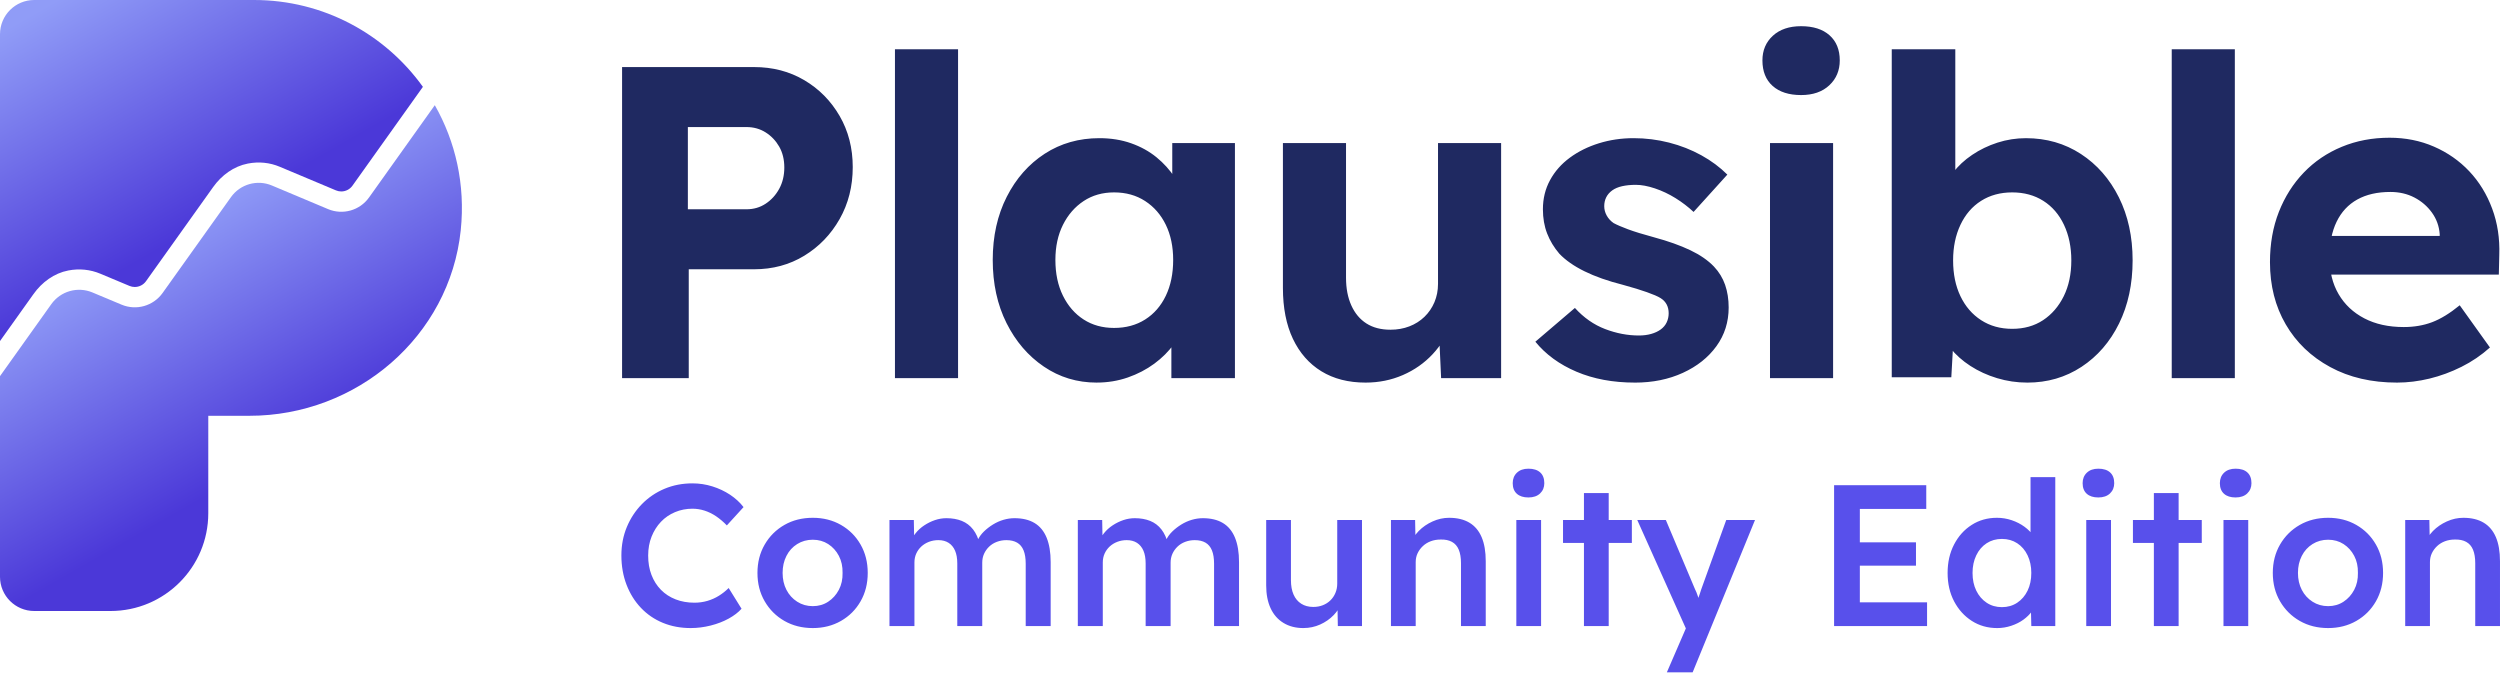
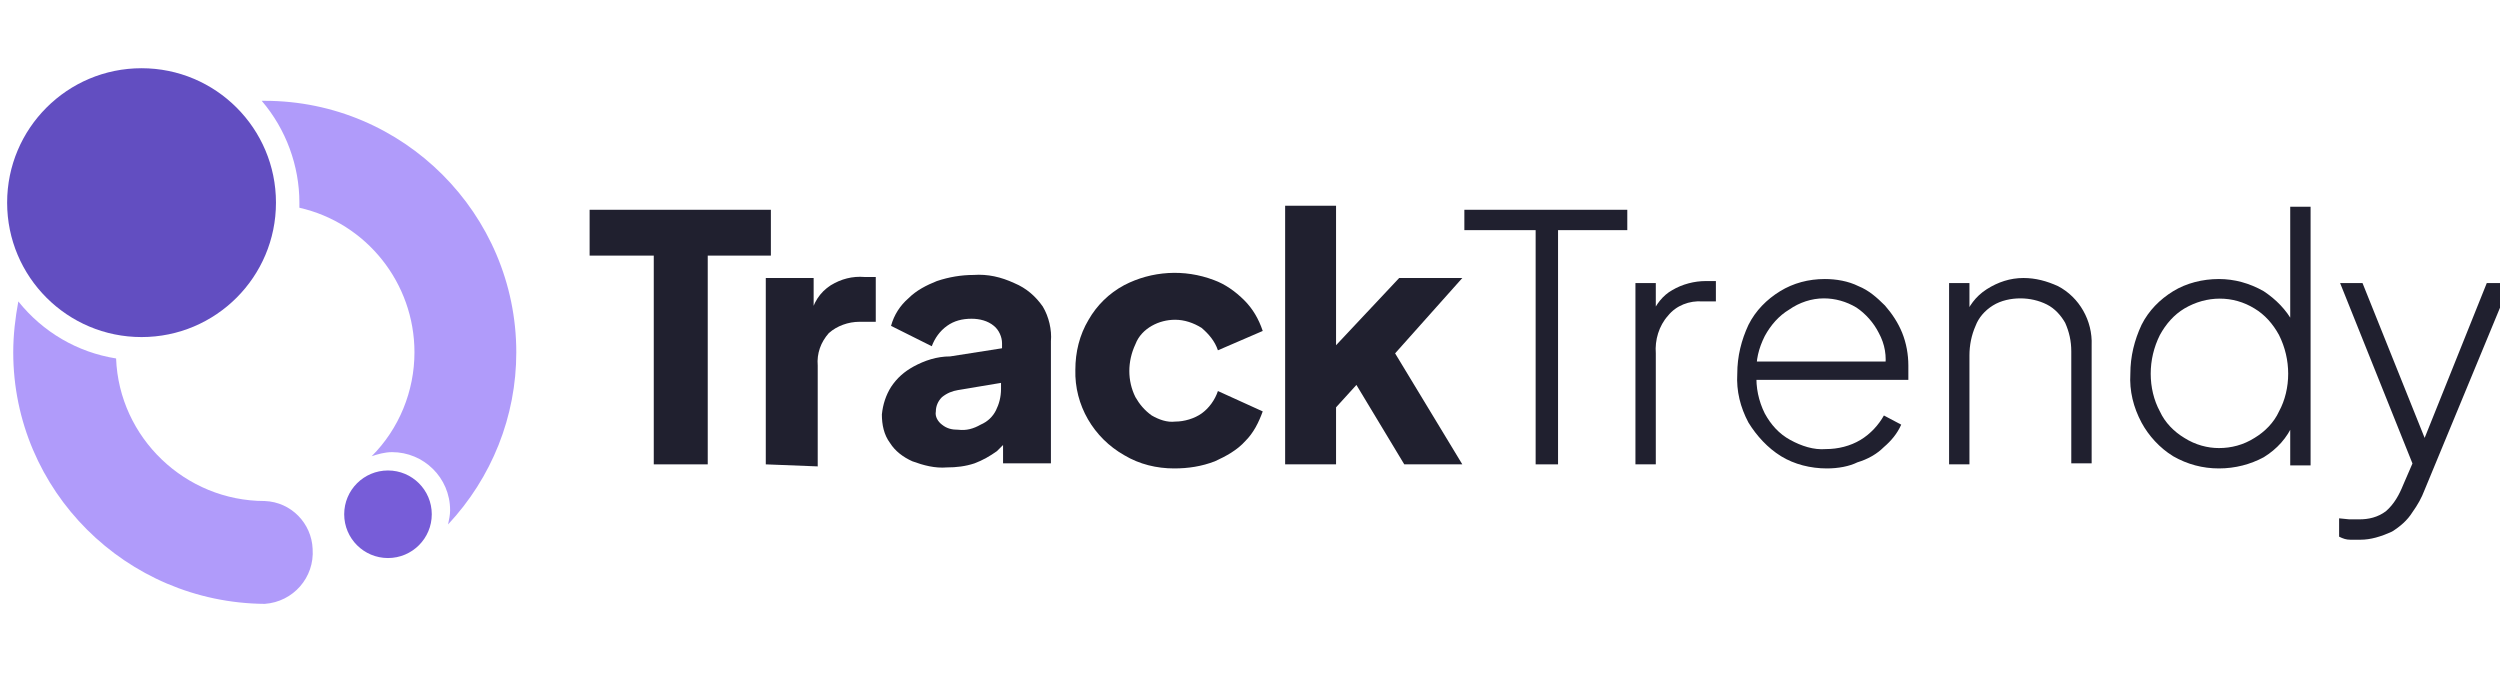
- <svg xmlns="http://www.w3.org/2000/svg" xmlns:xlink="http://www.w3.org/1999/xlink" id="Layer_2" viewBox="0 0 245.499 66.024">
-   <defs>
-     <style>.cls-1{fill:url(#New_Gradient_Swatch_1);}.cls-1,.cls-2,.cls-3,.cls-4{stroke-width:0px;}.cls-2{fill:url(#New_Gradient_Swatch_1-2);}.cls-3{fill:#5850eb;}.cls-4{fill:#1f2961;}</style>
-     <linearGradient id="New_Gradient_Swatch_1" x1="14.841" y1="22.544" x2="27.473" y2="44.649" gradientUnits="userSpaceOnUse">
-       <stop offset="0" stop-color="#909cf7" />
-       <stop offset="1" stop-color="#4b38d8" />
-     </linearGradient>
-     <linearGradient id="New_Gradient_Swatch_1-2" x1="7.984" y1="-1.358" x2="21.001" y2="21.422" xlink:href="#New_Gradient_Swatch_1" />
-   </defs>
-   <g id="Plausible_-_Branding">
-     <g id="CE_Gradient_Logo_-_Purple_Gradient_on_White">
-       <g id="Symbol_-_Purple_Gradient">
-         <path class="cls-1" d="M45.246,22.603c-1.091,10.456-10.233,18.227-20.745,18.227h-4.048v9.57c0,5.302-4.298,9.6-9.6,9.6H3.36c-1.856,0-3.36-1.504-3.36-3.36v-19.703l5.038-7.069c.912-1.279,2.588-1.757,4.037-1.15l2.866,1.2c1.444.605,3.115.129,4.025-1.146l6.717-9.417c.907-1.272,2.574-1.745,4.014-1.14l5.52,2.32c1.443.607,3.114.132,4.022-1.143l6.459-9.063c2.025,3.56,3.015,7.789,2.547,12.271Z" />
-         <path class="cls-2" d="M3.292,28.873c.823-1.155,2.021-2.043,3.414-2.311,1.086-.209,2.157-.099,3.147.316l2.865,1.2c.165.069.339.104.516.104.437,0,.849-.212,1.103-.568l6.594-9.245c.823-1.154,2.02-2.041,3.412-2.308,1.082-.208,2.146-.099,3.128.314l5.52,2.32c.167.07.342.106.521.106.435,0,.846-.211,1.098-.565l6.919-9.708C37.827,3.364,31.78,0,24.945,0H3.36C1.504,0,0,1.504 0,3.36v30.132l3.292-4.619Z" />
-       </g>
-       <path id="Tagline_-_Purple" class="cls-3" d="M67.839,61.676c-1.001,0-1.916-.171-2.747-.514-.83-.342-1.548-.833-2.154-1.473-.607-.638-1.078-1.396-1.414-2.272-.335-.876-.504-1.834-.504-2.875,0-1.002.177-1.93.534-2.787.356-.856.85-1.608,1.482-2.253.633-.645,1.371-1.146,2.214-1.502.842-.355,1.759-.534,2.747-.534.672,0,1.324.099,1.956.297s1.212.471,1.74.819c.526.35.968.755,1.323,1.216l-1.64,1.798c-.342-.355-.695-.655-1.056-.899-.363-.243-.739-.428-1.127-.553-.389-.126-.788-.189-1.196-.189-.607,0-1.176.113-1.709.336-.534.224-.994.541-1.383.949s-.695.892-.919,1.453-.336,1.182-.336,1.867c0,.699.108,1.332.326,1.897.218.568.527,1.055.929,1.463.402.409.882.721,1.443.939.56.218,1.176.326,1.848.326.434,0,.856-.059,1.265-.177.408-.12.787-.287,1.135-.505.35-.217.668-.471.959-.76l1.264,2.035c-.316.355-.738.678-1.264.968-.527.29-1.117.517-1.769.682-.652.164-1.302.247-1.947.247ZM79.816,61.676c-1.041,0-1.97-.234-2.787-.701-.817-.468-1.461-1.11-1.936-1.927s-.711-1.746-.711-2.787c0-1.04.237-1.969.711-2.786s1.119-1.459,1.936-1.927c.817-.467,1.746-.701,2.787-.701,1.027,0,1.95.234,2.767.701.816.468,1.459,1.11,1.926,1.927.468.817.702,1.746.702,2.786,0,1.041-.234,1.97-.702,2.787-.467.817-1.11,1.459-1.926,1.927-.817.467-1.74.701-2.767.701ZM79.816,59.523c.566,0,1.07-.145,1.512-.436.441-.29.791-.677,1.047-1.166.257-.487.379-1.04.365-1.66.014-.632-.108-1.192-.365-1.679s-.607-.872-1.047-1.156c-.442-.283-.945-.425-1.512-.425s-1.078.142-1.532.425-.807.671-1.057,1.166c-.251.493-.375,1.051-.375,1.669,0,.621.125,1.173.375,1.66.251.488.603.876,1.057,1.166.454.291.966.436,1.532.436ZM87.345,61.479v-10.414h2.392l.039,2.095-.395.157c.118-.342.296-.662.534-.958.237-.297.52-.554.85-.77.329-.218.678-.389,1.047-.515.369-.125.744-.188,1.127-.188.566,0,1.07.089,1.512.267.441.179.809.458,1.106.84.296.383.516.87.662,1.463l-.375-.079.157-.316c.145-.316.349-.603.613-.86.263-.257.559-.487.889-.691s.675-.359,1.037-.465.721-.159,1.078-.159c.791,0,1.449.159,1.976.475.526.316.921.797,1.186,1.443.263.646.395,1.443.395,2.392v6.284h-2.451v-6.127c0-.526-.069-.962-.208-1.304s-.349-.595-.632-.76-.636-.247-1.057-.247c-.33,0-.642.055-.939.167-.296.112-.55.271-.76.475-.211.204-.375.438-.495.701-.118.264-.177.554-.177.87v6.225h-2.451v-6.146c0-.501-.072-.919-.217-1.255s-.356-.593-.633-.772c-.276-.177-.612-.266-1.007-.266-.33,0-.639.055-.929.167s-.54.267-.752.465c-.21.198-.375.428-.493.691-.118.264-.177.554-.177.87v6.245h-2.451ZM105.842,61.479v-10.414h2.392l.039,2.095-.395.157c.118-.342.296-.662.534-.958.237-.297.52-.554.85-.77.329-.218.678-.389,1.047-.515.369-.125.744-.188,1.127-.188.566,0,1.07.089,1.512.267.441.179.809.458,1.106.84.296.383.516.87.662,1.463l-.375-.079.157-.316c.145-.316.349-.603.613-.86.263-.257.559-.487.889-.691s.675-.359,1.037-.465.721-.159,1.078-.159c.791,0,1.449.159,1.976.475.526.316.921.797,1.186,1.443.263.646.395,1.443.395,2.392v6.284h-2.451v-6.127c0-.526-.069-.962-.208-1.304s-.349-.595-.632-.76-.636-.247-1.057-.247c-.33,0-.642.055-.939.167-.296.112-.55.271-.76.475-.211.204-.375.438-.495.701-.118.264-.177.554-.177.87v6.225h-2.451v-6.146c0-.501-.072-.919-.217-1.255s-.356-.593-.633-.772c-.276-.177-.612-.266-1.007-.266-.33,0-.639.055-.929.167s-.54.267-.752.465c-.21.198-.375.428-.493.691-.118.264-.177.554-.177.87v6.245h-2.451ZM127.994,61.676c-.75,0-1.402-.167-1.956-.504-.554-.336-.976-.817-1.265-1.443s-.434-1.373-.434-2.243v-6.422h2.431v5.909c0,.553.086,1.025.257,1.412.171.389.422.689.752.899.329.211.724.317,1.186.317.342,0,.655-.057.938-.169s.53-.269.741-.475c.21-.204.375-.447.493-.73.12-.283.179-.59.179-.919v-6.245h2.431v10.414h-2.372l-.04-2.174.436-.237c-.159.501-.425.945-.801,1.333-.375.389-.821.699-1.334.929s-1.06.346-1.64.346ZM136.591,61.479v-10.414h2.372l.04,2.134-.454.238c.131-.475.388-.906.77-1.295.381-.388.836-.701,1.363-.938.527-.238,1.067-.356,1.62-.356.791,0,1.453.159,1.986.475.534.316.935.791,1.206,1.422.269.632.405,1.422.405,2.372v6.363h-2.431v-6.186c0-.526-.073-.964-.218-1.314-.145-.349-.369-.605-.672-.77s-.672-.24-1.106-.228c-.356,0-.682.057-.978.169-.297.112-.554.271-.77.475-.218.204-.389.438-.515.701-.125.263-.188.554-.188.87v6.284h-2.431ZM150.089,48.85c-.487,0-.866-.121-1.137-.365-.269-.244-.404-.589-.404-1.037,0-.422.137-.764.414-1.028.277-.263.652-.395,1.127-.395.501,0,.886.122,1.156.366.271.244.405.595.405,1.057,0,.408-.138.744-.414,1.007-.277.264-.66.395-1.147.395ZM148.903,61.479v-10.414h2.431v10.414h-2.431ZM153.488,53.317v-2.252h6.76v2.252h-6.76ZM155.543,61.479v-13.063h2.431v13.063h-2.431ZM163.684,66.024l2.214-5.118.019,1.62-5.138-11.461h2.807l2.865,6.798c.092.171.185.399.277.682s.171.563.237.84l-.493.157c.092-.249.19-.516.296-.799s.204-.577.297-.88l2.45-6.798h2.826l-6.125,14.96h-2.53ZM180.107,61.479v-13.833h9.051v2.331h-6.522v9.17h6.601v2.331h-9.13ZM181.292,55.55v-2.292h6.857v2.292h-6.857ZM196.115,61.676c-.923,0-1.75-.234-2.481-.701-.731-.468-1.31-1.106-1.738-1.917-.428-.811-.642-1.742-.642-2.797,0-1.04.21-1.969.632-2.786s.998-1.459,1.73-1.927c.73-.467,1.557-.701,2.48-.701.5,0,.984.079,1.453.237.467.159.885.373,1.255.643.368.269.662.569.879.899.218.33.34.672.366,1.027l-.652.079v-6.877h2.431v14.624h-2.353l-.059-2.451.475.04c-.014.329-.128.646-.346.948-.217.303-.497.58-.84.831s-.741.451-1.196.602c-.454.152-.919.228-1.392.228ZM196.588,59.621c.566,0,1.067-.145,1.502-.434.436-.29.774-.685,1.018-1.186.243-.501.365-1.08.365-1.74,0-.645-.122-1.221-.365-1.728-.244-.507-.583-.903-1.018-1.186-.434-.283-.935-.425-1.502-.425s-1.066.142-1.502.425c-.434.283-.774.678-1.017,1.186-.244.507-.366,1.084-.366,1.728,0,.66.122,1.239.366,1.74.243.501.583.896,1.017,1.186.436.29.935.434,1.502.434ZM206.054,48.85c-.487,0-.866-.121-1.137-.365-.269-.244-.404-.589-.404-1.037,0-.422.137-.764.414-1.028.277-.263.652-.395,1.127-.395.501,0,.886.122,1.156.366.271.244.405.595.405,1.057,0,.408-.138.744-.414,1.007-.277.264-.66.395-1.147.395ZM204.869,61.479v-10.414h2.431v10.414h-2.431ZM209.453,53.317v-2.252h6.76v2.252h-6.76ZM211.509,61.479v-13.063h2.431v13.063h-2.431ZM219.531,48.85c-.487,0-.866-.121-1.137-.365-.269-.244-.404-.589-.404-1.037,0-.422.137-.764.414-1.028.277-.263.652-.395,1.127-.395.501,0,.886.122,1.156.366.271.244.405.595.405,1.057,0,.408-.138.744-.414,1.007-.277.264-.66.395-1.147.395ZM218.345,61.479v-10.414h2.431v10.414h-2.431ZM228.622,61.676c-1.041,0-1.97-.234-2.787-.701-.817-.468-1.461-1.11-1.936-1.927-.475-.817-.711-1.746-.711-2.787,0-1.04.237-1.969.711-2.786.475-.817,1.119-1.459,1.936-1.927.817-.467,1.746-.701,2.787-.701,1.027,0,1.95.234,2.767.701.816.468,1.459,1.11,1.926,1.927.468.817.702,1.746.702,2.786,0,1.041-.234,1.97-.702,2.787-.467.817-1.11,1.459-1.926,1.927-.817.467-1.74.701-2.767.701ZM228.622,59.523c.566,0,1.07-.145,1.512-.436.441-.29.791-.677,1.047-1.166.257-.487.379-1.04.365-1.66.014-.632-.108-1.192-.365-1.679s-.607-.872-1.047-1.156c-.442-.283-.945-.425-1.512-.425s-1.078.142-1.532.425-.807.671-1.057,1.166c-.251.493-.375,1.051-.375,1.669,0,.621.125,1.173.375,1.66.251.488.603.876,1.057,1.166.454.291.966.436,1.532.436ZM236.19,61.479v-10.414h2.372l.04,2.134-.454.238c.131-.475.388-.906.77-1.295.381-.388.836-.701,1.363-.938.527-.238,1.067-.356,1.62-.356.791,0,1.453.159,1.986.475.534.316.935.791,1.206,1.422.269.632.405,1.422.405,2.372v6.363h-2.431v-6.186c0-.526-.073-.964-.218-1.314-.145-.349-.369-.605-.672-.77s-.672-.24-1.106-.228c-.356,0-.682.057-.978.169-.297.112-.554.271-.77.475-.218.204-.389.438-.515.701-.125.263-.188.554-.188.87v6.284h-2.431Z" />
-       <path id="Wordmark_-_Black" class="cls-4" d="M61.088,37.135V6.586h12.962c1.833,0,3.476.429,4.931,1.287,1.454.859,2.611,2.03,3.47,3.513.858,1.485,1.288,3.157,1.288,5.019,0,1.892-.43,3.594-1.288,5.106-.859,1.514-2.016,2.713-3.47,3.6-1.454.888-3.098,1.332-4.931,1.332h-6.415v10.692h-6.547ZM67.548,20.551h5.761c.698,0,1.323-.182,1.876-.546.553-.363.996-.85,1.332-1.462.333-.611.502-1.309.502-2.094,0-.786-.169-1.469-.502-2.051-.335-.582-.779-1.048-1.332-1.397-.553-.348-1.178-.524-1.876-.524h-5.761v8.074ZM87.884,37.135V4.841h6.197v32.294h-6.197ZM107.698,37.571c-1.921,0-3.652-.524-5.193-1.572-1.543-1.047-2.765-2.472-3.667-4.276-.902-1.804-1.352-3.869-1.352-6.197,0-2.327.458-4.392,1.375-6.197.916-1.804,2.16-3.214,3.731-4.233,1.571-1.018,3.36-1.528,5.367-1.528,1.135,0,2.175.168,3.121.502.945.335,1.775.793,2.487,1.375.713.583,1.316,1.251,1.811,2.007.494.758.844,1.572,1.047,2.444l-1.309-.218v-5.63h6.154v23.086h-6.241v-5.543l1.396-.131c-.233.815-.611,1.587-1.134,2.313-.524.728-1.172,1.375-1.942,1.942-.771.567-1.636,1.018-2.596,1.352-.961.334-1.979.502-3.055.502ZM109.4,32.203c1.163,0,2.182-.275,3.055-.829.873-.553,1.549-1.331,2.03-2.335.479-1.004.72-2.175.72-3.513,0-1.309-.241-2.458-.72-3.447-.481-.989-1.157-1.767-2.03-2.335s-1.892-.851-3.055-.851c-1.134,0-2.132.284-2.989.851s-1.535,1.346-2.03,2.335c-.494.989-.742,2.138-.742,3.447,0,1.338.247,2.509.742,3.513s1.172,1.782,2.03,2.335c.858.554,1.855.829,2.989.829ZM134.099,37.571c-1.688,0-3.135-.371-4.342-1.113-1.208-.742-2.139-1.804-2.794-3.186-.654-1.381-.981-3.048-.981-4.996v-14.227h6.197v13.223c0,1.047.174,1.956.524,2.727.349.772.844,1.361,1.483,1.767.64.408,1.425.612,2.357.612.669,0,1.287-.11,1.854-.328s1.062-.53,1.483-.937c.421-.407.749-.888.983-1.44.232-.553.349-1.149.349-1.79v-13.834h6.197v23.086h-5.892l-.218-4.757,1.134-.524c-.348,1.076-.931,2.051-1.746,2.924s-1.789,1.557-2.924,2.051c-1.134.494-2.356.742-3.666.742ZM160.547,37.571c-2.153,0-4.067-.357-5.739-1.07-1.673-.713-3.019-1.694-4.037-2.945l3.884-3.316c.873.96,1.862,1.651,2.968,2.073,1.105.422,2.21.633,3.316.633.436,0,.836-.051,1.201-.153.363-.102.676-.247.937-.436.262-.189.459-.421.59-.699.13-.276.196-.574.196-.894,0-.64-.253-1.148-.786-1.485-.286-.181-.742-.371-1.352-.589s-1.396-.458-2.356-.72c-1.485-.377-2.743-.821-3.775-1.331-1.033-.508-1.854-1.084-2.466-1.723-.524-.612-.923-1.273-1.2-1.987-.277-.712-.415-1.505-.415-2.378,0-1.047.232-2.001.699-2.858.464-.858,1.113-1.593,1.941-2.204.83-.612,1.782-1.084,2.858-1.419,1.076-.334,2.211-.502,3.404-.502,1.192,0,2.356.146,3.492.436,1.134.291,2.189.706,3.164,1.244.975.539,1.825,1.172,2.553,1.898l-3.316,3.666c-.524-.493-1.114-.945-1.767-1.352-.655-.407-1.332-.727-2.03-.96-.699-.233-1.324-.349-1.877-.349-.496,0-.938.044-1.331.131-.393.087-.72.226-.983.414-.261.19-.458.415-.589.677-.131.261-.196.553-.196.873s.08.626.24.916c.159.291.385.539.676.742.32.175.792.378,1.419.612.625.233,1.476.494,2.553.786,1.396.378,2.581.8,3.556,1.265s1.752,1.004,2.335,1.615c.494.524.858,1.12,1.091,1.789.232.67.349,1.413.349,2.226,0,1.425-.4,2.692-1.201,3.797-.8,1.106-1.898,1.979-3.295,2.619-1.396.64-2.967.96-4.713.96ZM176.867,9.335c-1.193,0-2.124-.298-2.793-.894-.67-.596-1.004-1.433-1.004-2.509,0-.989.342-1.796,1.026-2.423.684-.625,1.608-.937,2.771-.937,1.193,0,2.124.298,2.794.894.669.597,1.003,1.418,1.003,2.466,0,.989-.342,1.804-1.026,2.443-.684.641-1.607.96-2.771.96ZM173.813,37.135V14.049h6.196v23.086h-6.196ZM199.081,37.571c-1.019,0-2.008-.146-2.968-.436s-1.833-.691-2.619-1.2c-.786-.51-1.439-1.091-1.964-1.746-.524-.655-.858-1.332-1.003-2.03l1.396-.524-.305,5.411h-5.849V4.841h6.241v14.62l-1.222-.481c.175-.698.508-1.374,1.004-2.028.494-.655,1.119-1.236,1.877-1.746.756-.51,1.585-.909,2.487-1.201.901-.29,1.833-.436,2.793-.436,2.007,0,3.803.517,5.39,1.549,1.586,1.033,2.829,2.452,3.731,4.256.901,1.804,1.352,3.87,1.352,6.197s-.444,4.393-1.331,6.196c-.888,1.805-2.117,3.223-3.687,4.256-1.572,1.033-3.346,1.549-5.324,1.549ZM197.597,32.291c1.164,0,2.175-.284,3.034-.851.858-.568,1.534-1.353,2.03-2.356.494-1.004.742-2.175.742-3.513,0-1.309-.24-2.472-.72-3.492-.481-1.018-1.157-1.804-2.03-2.356s-1.891-.83-3.055-.83c-1.163,0-2.181.277-3.054.83-.873.553-1.55,1.338-2.03,2.356-.481,1.019-.72,2.182-.72,3.492,0,1.338.24,2.509.72,3.513.479,1.003,1.157,1.789,2.03,2.356s1.891.851,3.054.851ZM213.263,37.135V4.841h6.197v32.294h-6.197ZM235.39,37.571c-2.503,0-4.691-.508-6.567-1.528-1.877-1.018-3.332-2.414-4.364-4.189-1.033-1.775-1.549-3.812-1.549-6.11,0-1.804.29-3.447.872-4.932.583-1.483,1.397-2.77,2.444-3.861,1.047-1.091,2.291-1.935,3.731-2.532,1.44-.597,3.003-.894,4.691-.894,1.572,0,3.026.291,4.364.873,1.338.582,2.494,1.389,3.47,2.422.974,1.033,1.723,2.255,2.247,3.666.525,1.411.757,2.931.699,4.56l-.044,1.921h-18.548l-1.003-3.797h14.444l-.698.786v-.961c-.059-.785-.313-1.49-.764-2.117-.451-.625-1.026-1.119-1.723-1.483-.699-.363-1.485-.545-2.357-.545-1.28,0-2.364.247-3.251.742-.888.494-1.564,1.221-2.03,2.182-.465.96-.698,2.124-.698,3.49,0,1.397.298,2.605.894,3.623.596,1.019,1.44,1.811,2.532,2.379,1.09.567,2.378.85,3.861.85,1.018,0,1.949-.159,2.794-.479.843-.32,1.746-.873,2.706-1.659l2.967,4.146c-.844.757-1.775,1.39-2.793,1.898-1.019.51-2.066.894-3.142,1.157-1.077.261-2.138.392-3.186.392Z" />
-     </g>
-   </g>
+ <svg xmlns="http://www.w3.org/2000/svg" version="1.1" id="Layer_2_1_" x="0px" y="0px" viewBox="0 0 245.5 66" style="enable-background:new 0 0 245.5 66;" xml:space="preserve">
+   <style type="text/css">
+ 	.st0{fill:#20202F;}
+ 	.st1{fill:#775DD8;}
+ 	.st2{fill:#624EC1;}
+ 	.st3{fill:#B09BFA;}
+ </style>
+   <polygon class="st0" points="57.9,20.6 57.9,25.1 64.2,25.1 64.2,45.6 69.5,45.6 69.5,25.1 75.7,25.1 75.7,20.6 " />
+   <path class="st0" d="M75.2,45.6V27.3h4.7v4.4l-0.3-0.6c0.2-1.3,0.9-2.4,2-3.1c1-0.6,2.1-0.9,3.3-0.8h1.1v4.4h-1.6  c-1.1,0-2.2,0.4-3,1.1c-0.8,0.9-1.2,2-1.1,3.2v9.9L75.2,45.6z" />
+   <path class="st0" d="M102.4,30.1c-0.7-1-1.6-1.8-2.8-2.3c-1.3-0.6-2.6-0.9-4-0.8c-1.2,0-2.4,0.2-3.6,0.6c-1,0.4-2,0.9-2.8,1.7  c-0.8,0.7-1.4,1.6-1.7,2.7l4,2c0.3-0.8,0.8-1.5,1.5-2c0.7-0.5,1.5-0.7,2.4-0.7c0.8,0,1.6,0.2,2.2,0.7c0.5,0.4,0.8,1.1,0.8,1.7v0.5  l-5.1,0.8C92,35,90.8,35.4,89.7,36c-0.9,0.5-1.6,1.1-2.2,2c-0.5,0.8-0.8,1.7-0.9,2.7c0,1,0.2,2,0.8,2.8c0.5,0.8,1.3,1.4,2.2,1.8  c1.1,0.4,2.2,0.7,3.4,0.6c0.9,0,1.8-0.1,2.7-0.4c0.8-0.3,1.5-0.7,2.2-1.2c0.2-0.2,0.4-0.4,0.6-0.6v1.8h4.7v-12  C103.3,32.4,103,31.1,102.4,30.1z M97.8,40.3c-0.3,0.6-0.8,1.1-1.5,1.4c-0.7,0.4-1.4,0.6-2.2,0.5c-0.6,0-1.1-0.1-1.6-0.5  c-0.4-0.3-0.7-0.8-0.6-1.3c0-0.5,0.2-1,0.6-1.4c0.5-0.4,1-0.6,1.6-0.7l4.2-0.7v0.6C98.3,39,98.1,39.7,97.8,40.3z" />
+   <path class="st0" d="M115.3,46c-1.7,0-3.4-0.4-4.9-1.3c-3-1.7-4.9-4.9-4.8-8.4c0-1.7,0.4-3.4,1.3-4.9c0.8-1.4,2-2.6,3.5-3.4  c2.7-1.4,5.9-1.6,8.8-0.5c1.1,0.4,2.1,1.1,3,2c0.8,0.8,1.4,1.8,1.8,3l-4.4,1.9c-0.3-0.9-0.9-1.6-1.6-2.2c-0.8-0.5-1.7-0.8-2.6-0.8  c-0.8,0-1.6,0.2-2.3,0.6c-0.7,0.4-1.3,1-1.6,1.8c-0.8,1.7-0.8,3.6,0,5.2c0.4,0.7,0.9,1.3,1.6,1.8c0.7,0.4,1.5,0.7,2.3,0.6  c0.9,0,1.9-0.3,2.6-0.8c0.7-0.5,1.3-1.3,1.6-2.2l4.4,2c-0.4,1.1-0.9,2.1-1.7,2.9c-0.8,0.9-1.9,1.5-3,2C118,45.8,116.7,46,115.3,46z" />
+   <polygon class="st0" points="143.6,27.3 137.4,27.3 131.2,33.9 131.2,20.2 126.2,20.2 126.2,45.6 131.2,45.6 131.2,40 133.2,37.8   137.9,45.6 143.6,45.6 137,34.7 " />
+   <path class="st0" d="M150.8,45.6v-23h-7v-2h16v2H153v23H150.8z" />
+   <path class="st0" d="M160.6,45.6V27.8h2v3.4l-0.4-0.3c0.4-1,1.1-1.9,2-2.4c1-0.6,2.2-0.9,3.3-0.9h1v2h-1.3c-1.3-0.1-2.6,0.4-3.4,1.4  c-0.9,1-1.3,2.4-1.2,3.7v10.9H160.6z" />
+   <path class="st0" d="M179.4,46c-1.6,0-3.2-0.4-4.5-1.2c-1.3-0.8-2.4-2-3.2-3.3c-0.8-1.5-1.2-3.1-1.1-4.8c0-1.7,0.4-3.3,1.1-4.8  c0.7-1.4,1.8-2.5,3.1-3.3c1.3-0.8,2.8-1.2,4.4-1.2c1.1,0,2.3,0.2,3.3,0.7c1,0.4,1.8,1.1,2.6,1.9c0.7,0.8,1.3,1.7,1.7,2.7  c0.4,1,0.6,2.1,0.6,3.2c0,0.2,0,0.5,0,0.7c0,0.2,0,0.5,0,0.7h-15.6v-1.8H186l-0.9,0.7c0.2-1.2,0-2.4-0.6-3.5c-0.5-1-1.3-1.9-2.2-2.5  c-1-0.6-2.1-0.9-3.2-0.9c-1.2,0-2.4,0.4-3.4,1.1c-1,0.6-1.8,1.5-2.4,2.6c-0.6,1.2-0.9,2.4-0.8,3.7c-0.1,1.3,0.2,2.7,0.8,3.9  c0.6,1.1,1.4,2,2.5,2.6c1.1,0.6,2.3,1,3.5,0.9c1.2,0,2.4-0.3,3.4-0.9c1-0.6,1.8-1.5,2.3-2.4l1.7,0.9c-0.4,0.9-1,1.6-1.7,2.2  c-0.7,0.7-1.6,1.2-2.6,1.5C181.6,45.8,180.5,46,179.4,46z" />
+   <path class="st0" d="M191.4,45.6V27.8h2v3.6l-0.5-0.2c0.4-1.1,1.1-2.1,2.2-2.8c1.1-0.7,2.3-1.1,3.6-1.1c1.2,0,2.3,0.3,3.4,0.8  c2.1,1.1,3.4,3.4,3.3,5.8v11.6h-2V34.5c0-1-0.2-1.9-0.6-2.8c-0.4-0.7-1-1.4-1.8-1.8c-0.8-0.4-1.7-0.6-2.6-0.6  c-0.9,0-1.9,0.2-2.7,0.7c-0.8,0.5-1.4,1.2-1.7,2c-0.4,0.9-0.6,1.9-0.6,2.9v10.7L191.4,45.6z" />
+   <path class="st0" d="M217.9,46c-1.6,0-3.1-0.4-4.5-1.2c-1.3-0.8-2.4-2-3.1-3.3c-0.8-1.5-1.2-3.1-1.1-4.8c0-1.7,0.4-3.3,1.1-4.8  c0.7-1.4,1.8-2.5,3.1-3.3c1.3-0.8,2.9-1.2,4.5-1.2c1.5,0,3,0.4,4.4,1.2c1.2,0.8,2.2,1.8,2.9,3.1l-0.3,0.6v-12h2v25.4h-2v-4.6  l0.3,0.5c-0.6,1.4-1.6,2.5-2.9,3.3C221,45.6,219.5,46,217.9,46z M217.9,44c1.2,0,2.4-0.3,3.5-1c1-0.6,1.9-1.5,2.4-2.6  c0.6-1.1,0.9-2.4,0.9-3.7c0-1.3-0.3-2.6-0.9-3.8c-0.6-1.1-1.4-2-2.4-2.6c-2.1-1.3-4.7-1.3-6.9,0c-1,0.6-1.8,1.5-2.4,2.6  c-0.6,1.2-0.9,2.5-0.9,3.8c0,1.3,0.3,2.6,0.9,3.7c0.5,1.1,1.4,2,2.4,2.6C215.6,43.7,216.8,44,217.9,44L217.9,44z" />
+   <path class="st0" d="M231.8,53c-0.3,0-0.7,0-1,0c-0.4,0-0.7-0.1-1.1-0.3v-1.8l1,0.1h1c0.9,0,1.8-0.2,2.6-0.8  c0.8-0.7,1.3-1.6,1.7-2.6l1.3-3v1.9l-7.5-18.7h2.2l6.5,16.2h-0.8l6.5-16.2h2.3l-8.4,20.3c-0.3,0.8-0.7,1.5-1.2,2.2  c-0.5,0.8-1.2,1.4-2,1.9C233.8,52.7,232.8,53,231.8,53z" />
+   <circle class="st1" cx="38.1" cy="50.5" r="4.3" />
+   <circle class="st2" cx="13.9" cy="19.9" r="13.2" />
+   <path class="st3" d="M26,49.2c-7.8,0-14.3-6.2-14.6-14c-3.8-0.6-7.2-2.6-9.6-5.6c-0.3,1.6-0.5,3.3-0.5,5c0,13.6,11.1,24.6,24.7,24.7  c2.8-0.2,4.9-2.6,4.7-5.4C30.6,51.4,28.6,49.3,26,49.2z" />
+   <path class="st3" d="M29.4,19.9c0,0.2,0,0.3,0,0.5c6.6,1.5,11.3,7.4,11.3,14.2c0,3.8-1.5,7.5-4.2,10.2c0.6-0.2,1.3-0.4,2-0.4  c3.1,0,5.7,2.5,5.7,5.7l0,0c0,0.5-0.1,0.9-0.2,1.4c4.3-4.6,6.7-10.6,6.7-16.9C50.7,21,39.6,9.9,26,9.9h-0.3  C28.1,12.7,29.4,16.3,29.4,19.9z" />
</svg>
